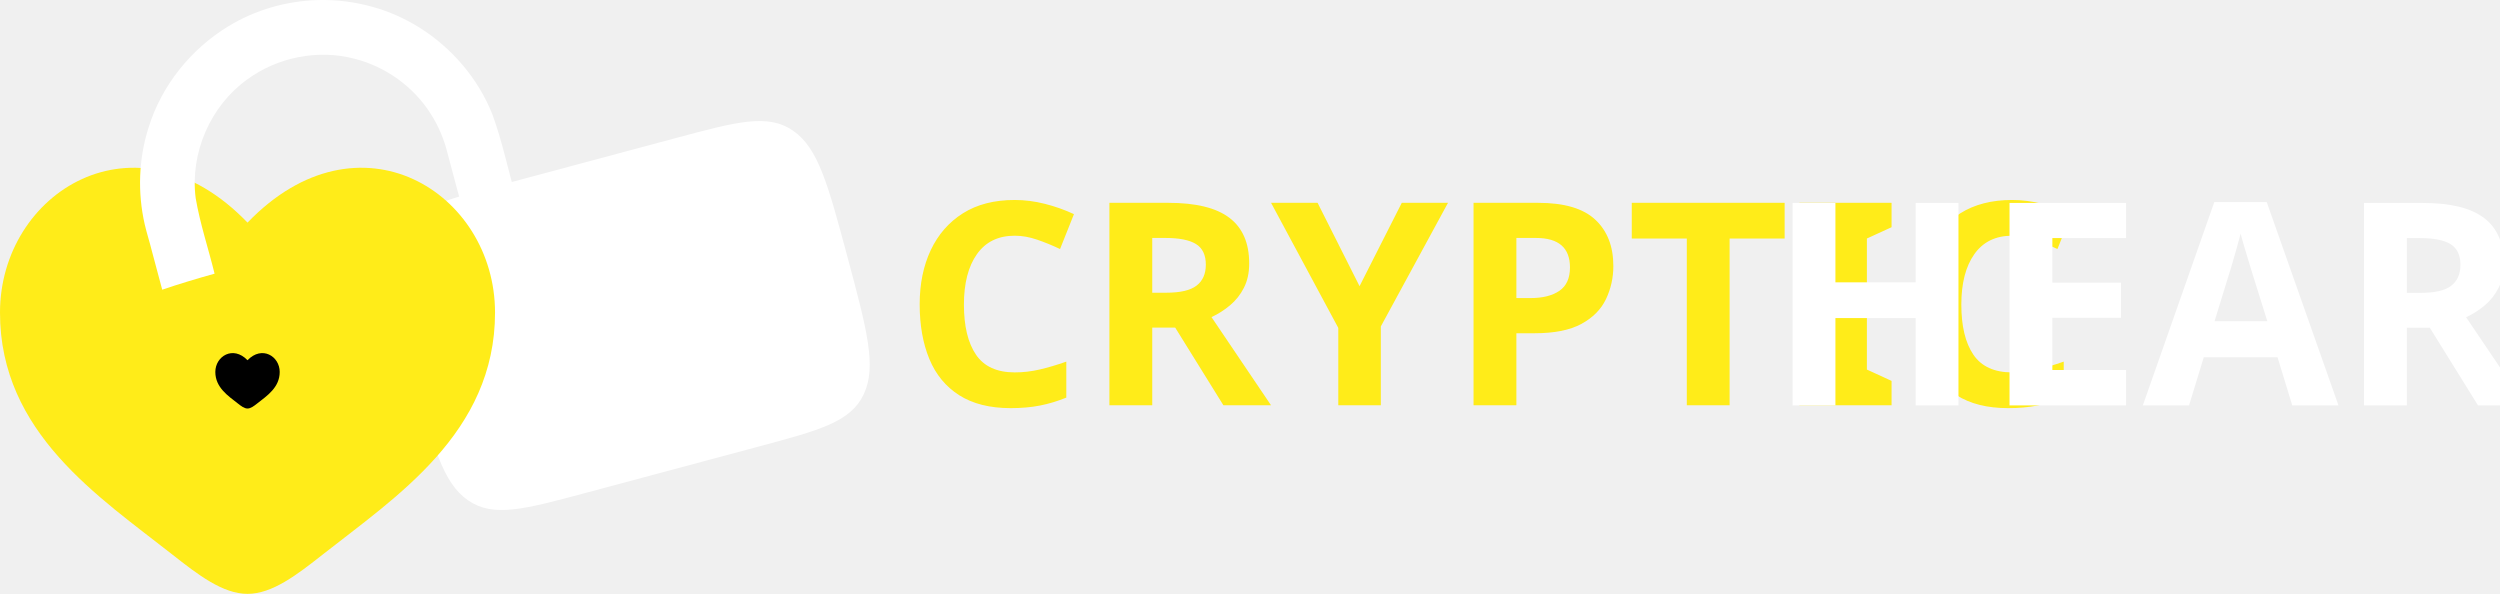
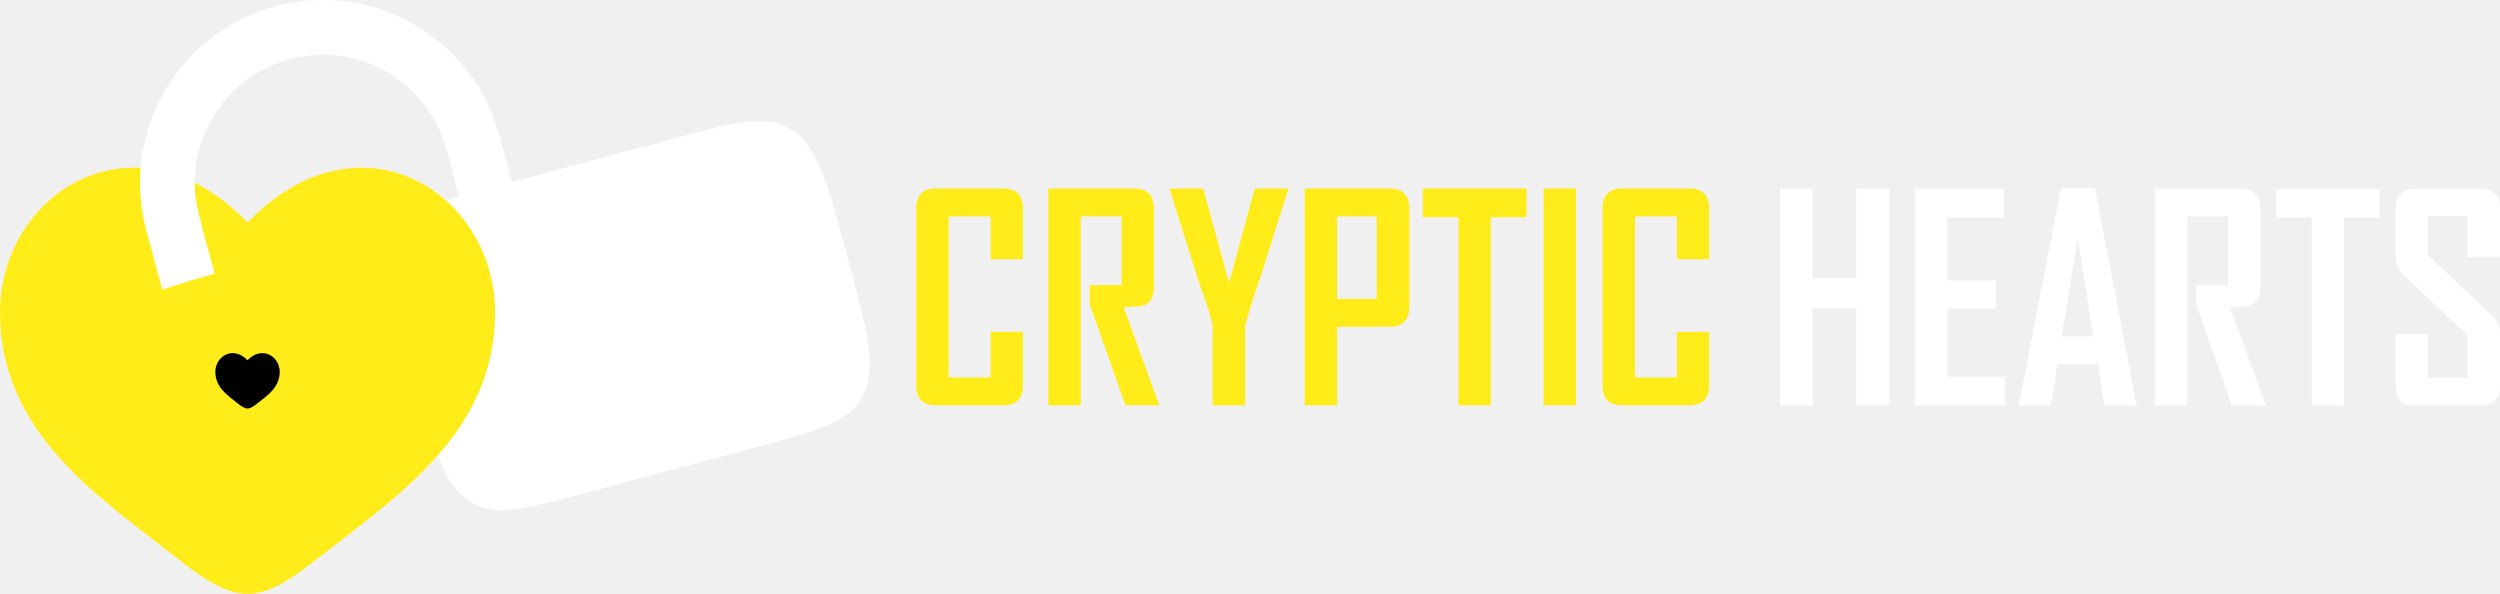
<svg xmlns="http://www.w3.org/2000/svg" width="890.789mm" height="211.601mm" viewBox="0 0 890.789 211.601" version="1.1" id="svg5" xml:space="preserve">
  <defs id="defs2" />
  <g id="layer1" transform="translate(494.2865,-28.83462)">
    <g id="layer1-9" transform="translate(-2420.216,285.7013)">
      <path opacity="0.5" d="m 2073.291,-123.723 c -6.943,-25.913 -10.415,-38.869 -5.778,-48.74 4.637,-9.871 15.572,-12.801 37.442,-18.661 l 61.857,-16.575 c 21.87,-5.86 32.804,-8.79 41.756,-2.56 8.951,6.23 12.423,19.186 19.366,45.099 6.943,25.913 10.415,38.869 5.778,48.74 -4.637,9.871 -15.572,12.801 -37.441,18.661 l -61.857,16.575 c -21.87,5.86 -32.805,8.79 -41.756,2.56 -8.951,-6.23 -12.423,-19.186 -19.366,-45.099 z" fill="#1c274c" id="path875" style="opacity:1;fill:#ffffff;fill-opacity:1;stroke-width:8.714" />
      <g style="fill:#ffec19;fill-opacity:1" id="g141" transform="matrix(8.819444,0,0,8.819444,1908.291,-226.0643)">
        <path d="M 2,9.137 C 2,14 6.019,16.591 8.962,18.911 10,19.729 11,20.5 12,20.5 c 1,0 2,-0.771 3.038,-1.589 C 17.981,16.591 22,14 22,9.137 22,4.274 16.5,0.825 12,5.501 7.5,0.825 2,4.274 2,9.137 Z" fill="#1c274c" id="path132" style="fill:#ffec19;fill-opacity:1" />
      </g>
      <path id="path877" style="fill:#ffffff;fill-opacity:1;stroke-width:9.231" d="m 2039.405,-256.85 c -11.228,0.264 -22.465,3.467 -32.087,9.343 -13.395,8.115 -23.834,21.135 -28.462,36.109 -3.524,11.103 -3.955,23.112 -1.364,34.463 0.734,3.164 1.76,6.303 2.546,9.48 1.231,4.605 2.462,9.21 3.693,13.815 6.153,-2.113 12.393,-3.958 18.656,-5.715 -2.213,-8.984 -5.176,-17.795 -6.737,-26.929 -2.05,-16.033 5.251,-32.912 18.419,-42.311 10.813,-7.917 25.214,-10.772 38.194,-7.339 11.129,2.823 21.104,10 27.209,19.738 2.886,4.503 4.906,9.528 6.124,14.728 1.629,6.17 3.301,12.328 4.958,18.49 6.309,-1.61 12.64,-3.138 19.031,-4.385 -2.776,-9.63 -4.785,-19.463 -8.26,-28.884 -5.078,-12.684 -14.397,-23.546 -25.948,-30.796 -5.12,-3.193 -10.797,-5.758 -16.671,-7.366 -6.29,-1.78 -12.792,-2.589 -19.302,-2.443 z" />
-       <text xml:space="preserve" style="font-style:normal;font-variant:normal;font-weight:bold;font-stretch:normal;font-size:101.05px;font-family:'Agency FB';-inkscape-font-specification:'Agency FB Bold';opacity:1;fill:#ffec19;fill-opacity:1;stroke:none;stroke-width:589.138;stroke-opacity:0.471" x="2247.764" y="-112.457" id="text1837">
-         <tspan id="tspan1835" style="font-style:normal;font-variant:normal;font-weight:bold;font-stretch:normal;font-family:'Agency FB';-inkscape-font-specification:'Agency FB Bold';fill:#ffec19;fill-opacity:1;stroke-width:589.138" x="2247.764" y="-112.457">CRYPTIC</tspan>
-       </text>
-       <text xml:space="preserve" style="font-style:normal;font-variant:normal;font-weight:bold;font-stretch:normal;font-size:101.05px;font-family:'Agency FB';-inkscape-font-specification:'Agency FB Bold';opacity:1;fill:#ffffff;fill-opacity:1;stroke:none;stroke-width:589.138;stroke-opacity:0.471" x="2555.558" y="-112.408" id="text2150">
-         <tspan id="tspan2148" style="font-style:normal;font-variant:normal;font-weight:bold;font-stretch:normal;font-family:'Agency FB';-inkscape-font-specification:'Agency FB Bold';fill:#ffffff;fill-opacity:1;stroke-width:589.138" x="2555.558" y="-112.408">HEARTS</tspan>
-       </text>
+       <g aria-label="CRYPTIC" id="text1837" style="font-weight:bold;font-size:101.05px;font-family:'Agency FB';-inkscape-font-specification:'Agency FB Bold';opacity:1;fill:#ffec19;stroke-width:589.138;stroke-opacity:0.471">
+         <path d="m 2290.394,-119.513 q 0,7.056 -7.056,7.056 h -24.078 q -6.858,0 -6.858,-7.056 v -63.058 q 0,-7.105 6.858,-7.105 h 24.078 q 7.056,0 7.056,7.105 v 18.059 h -11.496 v -15.246 h -14.95 v 57.383 h 14.95 v -16.233 h 11.496 z" id="path518" />
+         <path d="m 2338.995,-112.457 h -12.039 l -12.73,-35.871 q 0,0 0,-6.957 h 11.348 v -24.473 h -14.556 v 67.301 h -11.546 v -77.218 h 30.641 q 6.957,0 6.957,7.105 v 28.075 q 0,4.885 -3.306,6.316 -1.776,0.74 -7.5,0.74 z" id="path520" />
+         <path d="m 2384.882,-189.231 -10.214,32.269 q -1.875,4.786 -5.082,16.134 v 28.371 h -11.595 v -28.371 q -0.789,-3.849 -2.27,-8.141 -2.615,-7.352 -2.812,-7.993 l -10.164,-32.269 q -0.049,-0.049 0,-0.444 h 11.891 l 9.227,33.552 9.177,-33.552 h 11.842 q 0,0.345 0,0.444 z" id="path522" />
+         <path d="m 2428.105,-147.637 q 0,7.204 -7.056,7.204 h -18.7 v 27.976 h -11.546 v -77.218 h 30.246 q 7.056,0 7.056,7.105 z m -11.644,-2.714 v -29.407 h -14.111 v 29.407 z" id="path524" />
+         <path d="m 2469.847,-179.462 h -12.73 v 67.005 h -11.496 v -67.005 h -12.73 v -10.214 h 36.956 z" id="path526" />
+         <path d="m 2487.462,-112.457 h -11.546 v -77.218 h 11.546 z" id="path528" />
+         <path d="m 2534.927,-119.513 q 0,7.056 -7.056,7.056 h -24.078 q -6.858,0 -6.858,-7.056 v -63.058 q 0,-7.105 6.858,-7.105 h 24.078 q 7.056,0 7.056,7.105 v 18.059 h -11.496 v -15.246 h -14.95 v 57.383 h 14.95 v -16.233 h 11.496 z" id="path530" />
+       </g>
+       <g aria-label="HEARTS" id="text2150" style="font-weight:bold;font-size:101.05px;font-family:'Agency FB';-inkscape-font-specification:'Agency FB Bold';opacity:1;fill:#ffffff;stroke-width:589.138;stroke-opacity:0.471">
+         <path d="m 2599.027,-112.408 h -11.645 v -34.637 h -15.641 v 34.637 h -11.546 v -77.218 h 11.546 v 31.825 h 15.641 v -31.825 h 11.645 z" id="path533" />
+         <path d="m 2640.227,-112.408 h -32.022 v -77.218 h 31.726 v 10.214 h -20.18 v 22.549 h 17.368 v 10.016 h -17.368 v 24.226 h 20.477 z" id="path535" />
+         <path d="m 2687.249,-112.408 h -11.447 l -2.319,-14.654 h -14.457 l -2.319,14.654 h -11.398 v -0.197 l 14.95,-77.12 h 12.138 z m -15.394,-24.572 -5.625,-34.835 -5.674,34.835 z" id="path537" />
+         <path d="m 2733.234,-112.408 h -12.039 l -12.73,-35.871 q 0,0 0,-6.957 h 11.348 v -24.473 h -14.556 v 67.301 h -11.546 v -77.218 h 30.641 q 6.957,0 6.957,7.105 v 28.075 q 0,4.885 -3.306,6.316 -1.776,0.74 -7.5,0.74 z" id="path539" />
+         <path d="m 2773.842,-179.412 h -12.73 v 67.005 h -11.496 v -67.005 h -12.73 v -10.214 h 36.956 z" id="path541" />
+         <path d="m 2816.719,-119.463 q 0,7.056 -7.006,7.056 h -23.239 q -6.957,0 -6.957,-7.056 v -18.404 h 11.546 v 15.74 h 14.111 v -15.148 l -23.141,-21.907 q -2.516,-2.418 -2.516,-6.168 v -17.171 q 0,-7.105 6.957,-7.105 h 23.239 q 7.006,0 7.006,7.006 v 17.269 h -11.546 v -14.556 h -14.111 v 13.963 l 23.141,21.809 q 2.516,2.368 2.516,6.266 z" id="path543" />
+       </g>
      <g style="opacity:1;fill:#000000;fill-opacity:1" id="g2608" transform="matrix(1.146982,0,0,1.146982,2000.36,-134.8199)">
        <path d="M 2,9.137 C 2,14 6.019,16.591 8.962,18.911 10,19.729 11,20.5 12,20.5 c 1,0 2,-0.771 3.038,-1.589 C 17.981,16.591 22,14 22,9.137 22,4.274 16.5,0.825 12,5.501 7.5,0.825 2,4.274 2,9.137 Z" fill="#1c274c" id="path2606" style="fill:#000000;fill-opacity:1" />
      </g>
    </g>
  </g>
</svg>
